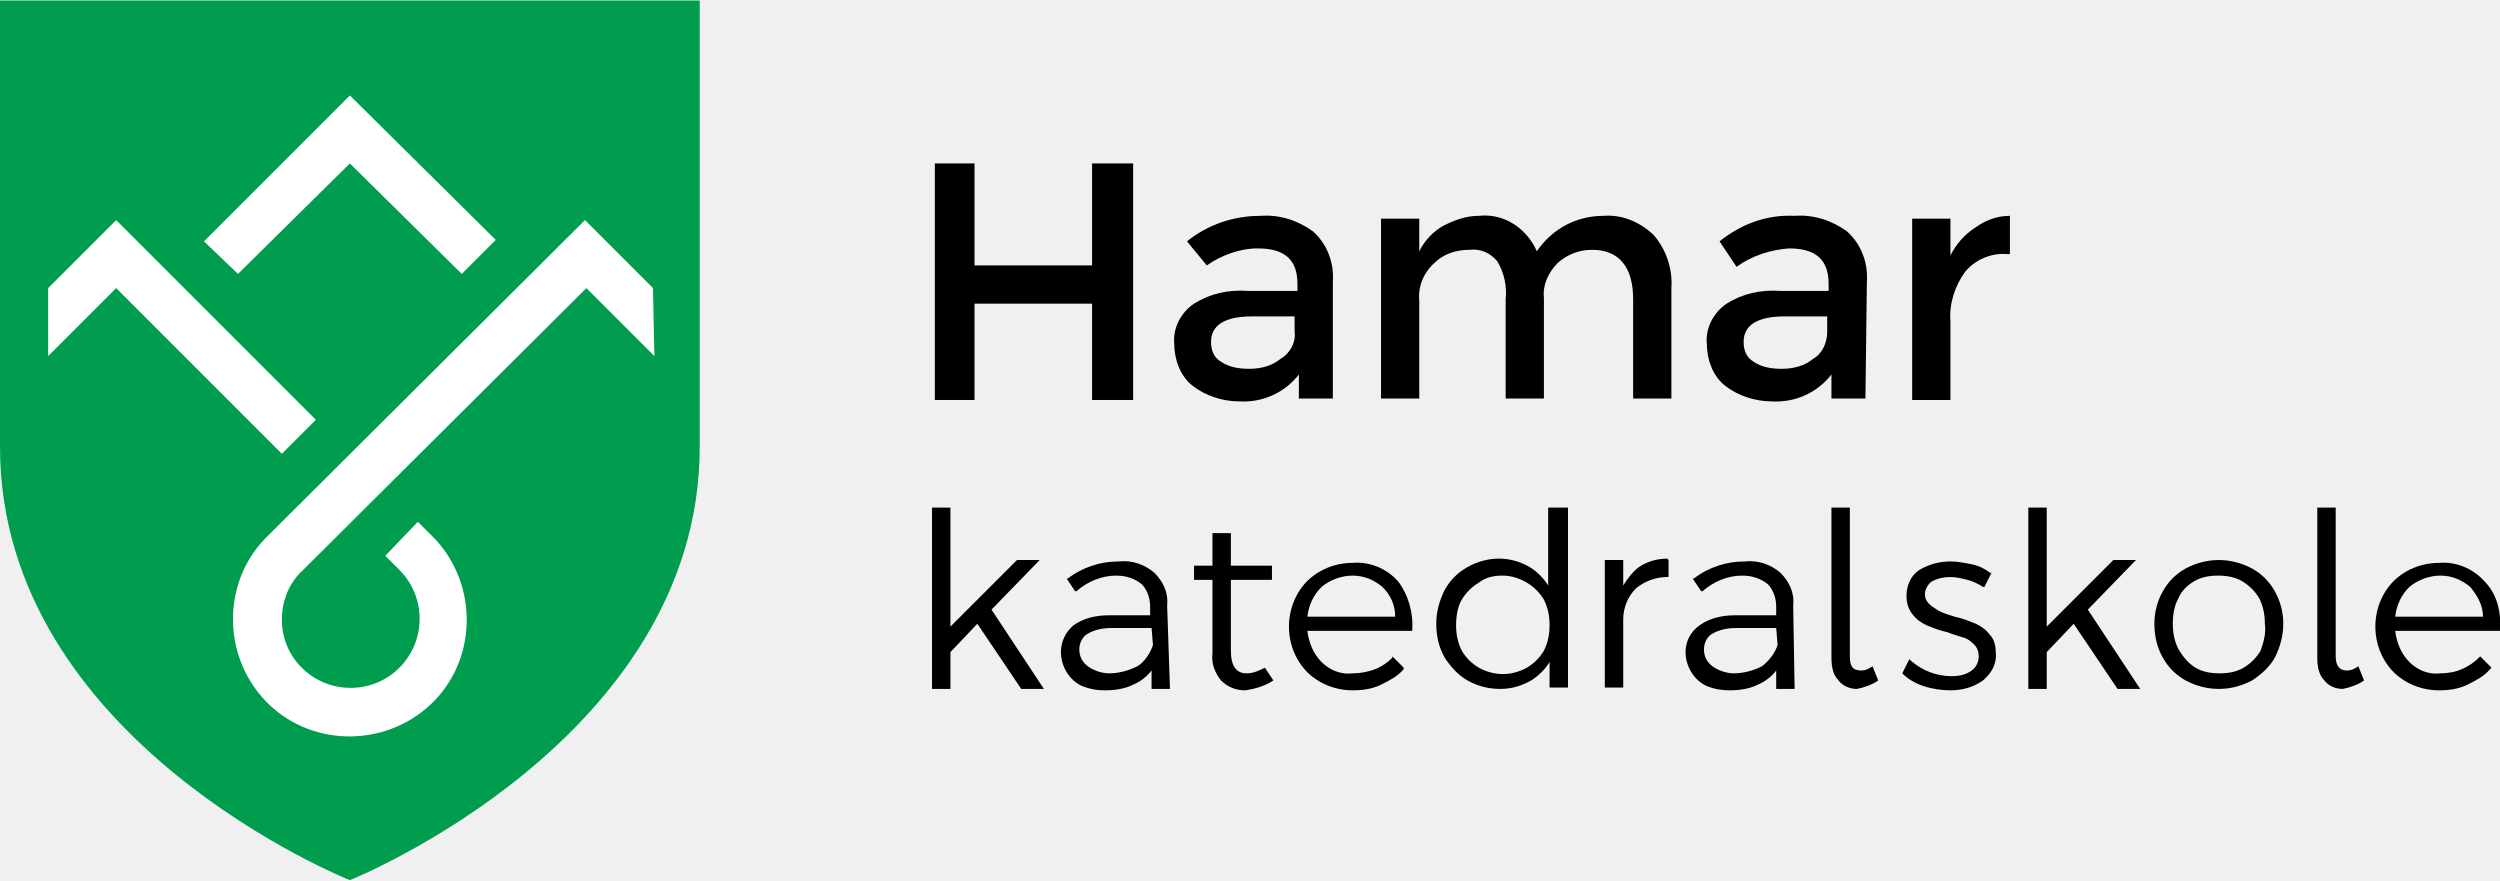
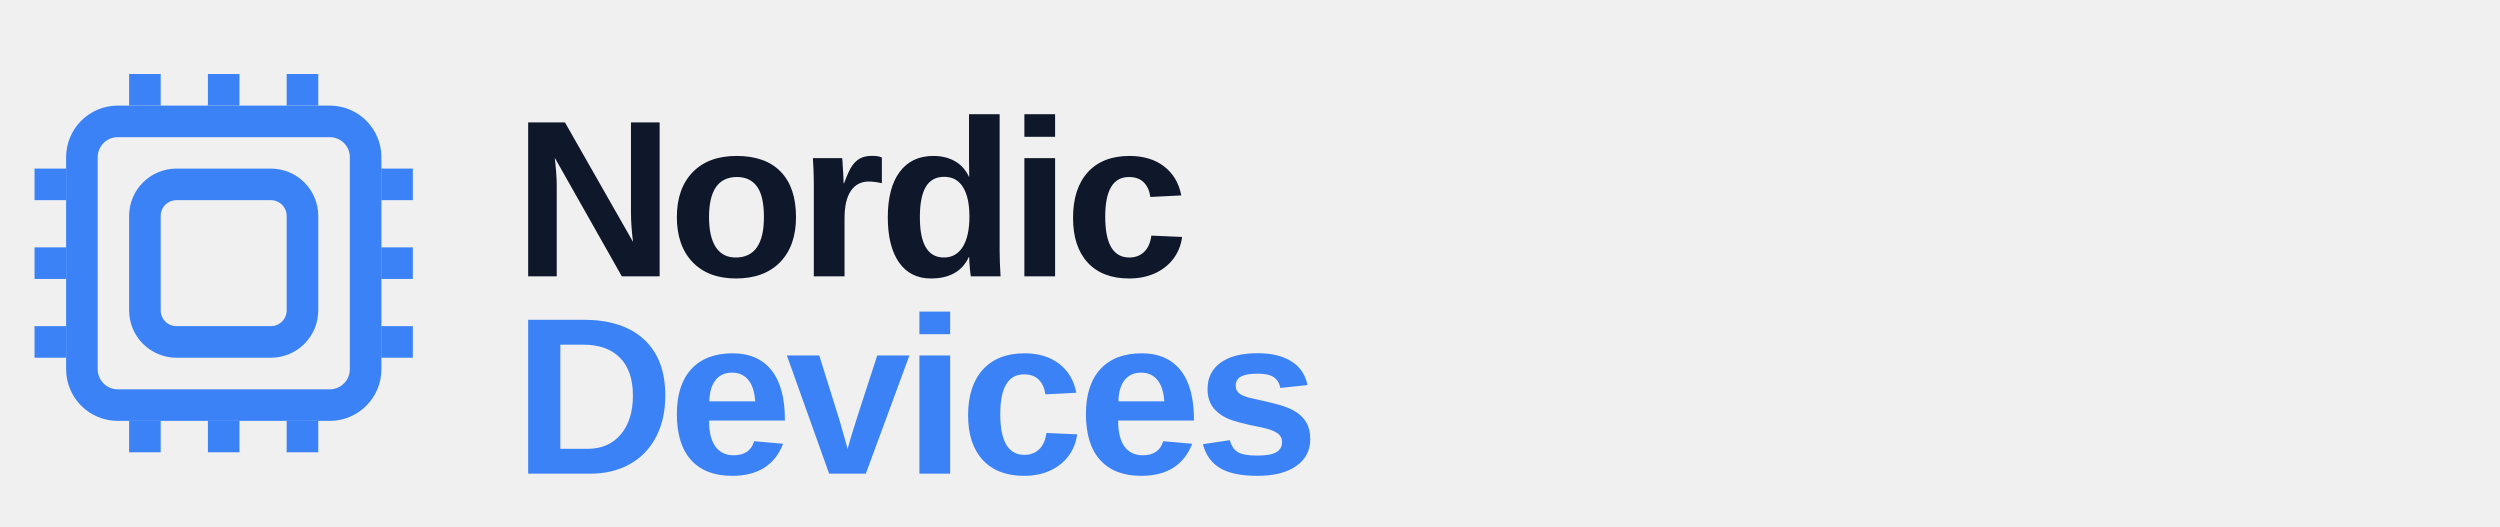
- <svg xmlns="http://www.w3.org/2000/svg" version="1.1" id="Layer_1" x="0px" y="0px" width="176" height="62" viewBox="0 0 176.5 62.1" style="enable-background:new 0 0 176.5 62.1;" xml:space="preserve">
-   <style type="text/css">
- 	.st0{fill:#009D4F;}
- 	.st1{fill:#FFFFFF;}
- </style>
-   <g>
-     <path class="st0" d="M0,0v31.5c0,20.8,24.7,30.6,24.7,30.6l0,0c0,0,24.7-9.9,24.7-30.6V0H0z" />
-     <polygon class="st1" points="32.6,19.3 35,16.9 24.7,6.7 14.4,17 16.8,19.3 24.7,11.5  " />
-     <polygon class="st1" points="8.2,15.5 3.4,20.3 3.4,25.1 8.2,20.3 19.9,32 22.3,29.6  " />
-     <path class="st1" d="M46.1,20.3l-4.8-4.8L19,37.7l0,0c-3.3,3.1-3.4,8.4-0.3,11.7c3.1,3.3,8.4,3.4,11.7,0.3   c3.3-3.1,3.4-8.4,0.3-11.7c-0.1-0.1-0.2-0.2-0.2-0.2l0,0l-1-1l-2.3,2.4l1,1c1.9,1.9,1.9,5,0,6.9c-1.9,1.9-5,1.9-6.9,0   c-0.9-0.9-1.4-2.1-1.4-3.4c0-1.3,0.5-2.6,1.5-3.5l0,0l20-19.9l0,0l4.8,4.8L46.1,20.3z" />
-     <path d="M66,28.2V11.5h2.8v7.2h8.3v-7.2H80v16.7h-2.9v-6.8h-8.3v6.8H66z" />
-     <path d="M94.1,28.1h-2.4v-1.7c-1,1.3-2.6,2-4.2,1.9c-1.2,0-2.4-0.4-3.3-1.1c-0.9-0.7-1.3-1.9-1.3-3c-0.1-1.1,0.5-2.2,1.4-2.8   c1.1-0.7,2.4-1,3.8-0.9h3.5V20c0-1.7-0.9-2.5-2.8-2.5c-1.3,0-2.6,0.5-3.6,1.2L83.8,17c1.5-1.2,3.3-1.8,5.2-1.8   c1.3-0.1,2.6,0.3,3.7,1.1c1,0.9,1.5,2.2,1.4,3.6L94.1,28.1z M91.4,23.4v-1.1h-3c-1.9,0-2.9,0.6-2.9,1.8c0,0.6,0.2,1.1,0.7,1.4   c0.6,0.4,1.3,0.5,2,0.5c0.8,0,1.6-0.2,2.2-0.7C91.1,24.9,91.5,24.1,91.4,23.4z" />
-     <path d="M100.2,21.2v6.9h-2.7V15.4h2.7v2.3c0.4-0.8,1-1.4,1.7-1.8c0.8-0.4,1.6-0.7,2.5-0.7c1.8-0.2,3.4,0.9,4.1,2.5   c1.1-1.6,2.8-2.5,4.7-2.5c1.3-0.1,2.5,0.4,3.5,1.3c0.9,1,1.4,2.4,1.3,3.8v7.8h-2.7v-7c0-2.3-1-3.5-2.9-3.5c-0.9,0-1.7,0.3-2.4,0.9   c-0.7,0.7-1.1,1.6-1,2.5v7.1h-2.7v-7c0.1-0.9-0.1-1.9-0.6-2.7c-0.5-0.6-1.2-0.9-2-0.8c-0.9,0-1.8,0.3-2.4,0.9   C100.5,19.2,100.1,20.2,100.2,21.2z" />
-     <path d="M131.7,28.1h-2.4v-1.7c-1,1.3-2.6,2-4.2,1.9c-1.2,0-2.4-0.4-3.3-1.1c-0.9-0.7-1.3-1.9-1.3-3c-0.1-1.1,0.5-2.2,1.4-2.8   c1.1-0.7,2.4-1,3.8-0.9h3.4V20c0-1.7-0.9-2.5-2.8-2.5c-1.3,0.1-2.6,0.5-3.7,1.3l-1.2-1.8c1.5-1.2,3.3-1.9,5.3-1.8   c1.3-0.1,2.6,0.3,3.7,1.1c1,0.9,1.5,2.2,1.4,3.6L131.7,28.1z M129,23.4v-1.1h-3c-1.9,0-2.9,0.6-2.9,1.8c0,0.6,0.2,1.1,0.7,1.4   c0.6,0.4,1.3,0.5,2,0.5c0.8,0,1.6-0.2,2.2-0.7C128.7,24.9,129,24.1,129,23.4z" />
-     <path d="M141.7,17.9c-1.1-0.1-2.3,0.4-3,1.3c-0.7,1-1.1,2.2-1,3.5v5.5h-2.7V15.4h2.7V18c0.4-0.8,1-1.5,1.8-2   c0.7-0.5,1.5-0.8,2.4-0.8v2.7L141.7,17.9z" />
-     <path d="M73.7,48.6h-1.6l0,0L69,44l-1.9,2v2.6h-1.3V35.8h1.3v8.4l4.7-4.7h1.6l-3.4,3.5L73.7,48.6z" />
-     <path d="M82.6,48.6h-1.3v-1.3c-0.3,0.4-0.8,0.8-1.3,1c-0.6,0.3-1.3,0.4-2,0.4c-0.6,0-1.1-0.1-1.6-0.3c-0.9-0.4-1.5-1.4-1.5-2.4   c0-0.7,0.3-1.4,0.9-1.9c0.7-0.5,1.6-0.7,2.5-0.7h2.9v-0.6c0-0.6-0.2-1.2-0.6-1.6c-0.5-0.4-1.1-0.6-1.8-0.6c-1,0-2,0.4-2.8,1.1   l-0.1,0l-0.6-0.9h0.1c0.5-0.4,1.1-0.7,1.7-0.9c0.6-0.2,1.2-0.3,1.9-0.3c0.9-0.1,1.8,0.2,2.5,0.8c0.6,0.6,1,1.4,0.9,2.3L82.6,48.6z    M81.3,44.3h-2.8c-0.6,0-1.2,0.1-1.7,0.4c-0.4,0.2-0.6,0.7-0.6,1.1c0,0.5,0.2,0.9,0.6,1.2c0.4,0.3,1,0.5,1.5,0.5   c0.7,0,1.4-0.2,2-0.5c0.5-0.3,0.9-0.9,1.1-1.5L81.3,44.3z" />
-     <path d="M89.9,48c-0.6,0.4-1.3,0.6-2,0.7c-0.6,0-1.2-0.2-1.7-0.7c-0.4-0.5-0.7-1.2-0.6-1.9v-5.2h-1.3v-1h1.3v-2.3h1.3v2.3h2.9v1   h-2.9v5c0,1.1,0.4,1.6,1.1,1.6c0.5,0,0.9-0.2,1.3-0.4L89.9,48z" />
-     <path d="M99.7,44.5h-7.4c0.1,0.8,0.4,1.6,1,2.2c0.6,0.6,1.4,0.9,2.2,0.8c0.5,0,1.1-0.1,1.6-0.3c0.5-0.2,0.9-0.5,1.2-0.8v-0.1   l0.8,0.8v0.1c-0.4,0.5-1,0.8-1.6,1.1c-0.6,0.3-1.3,0.4-2,0.4c-0.8,0-1.6-0.2-2.3-0.6c-0.7-0.4-1.2-0.9-1.6-1.6   c-0.4-0.7-0.6-1.5-0.6-2.3c0-0.8,0.2-1.6,0.6-2.3c0.4-0.7,0.9-1.2,1.6-1.6c0.7-0.4,1.5-0.6,2.3-0.6c1.2-0.1,2.4,0.4,3.2,1.3   C99.4,41.9,99.8,43.2,99.7,44.5L99.7,44.5z M92.3,43.5h6.2c0-0.8-0.3-1.5-0.9-2.1c-0.6-0.5-1.3-0.8-2.1-0.8c-0.8,0-1.6,0.3-2.2,0.8   C92.7,42,92.4,42.7,92.3,43.5z" />
-     <path d="M110.7,35.8v12.7h-1.3v-1.8c-0.3,0.5-0.8,1-1.3,1.3c-0.7,0.4-1.4,0.6-2.2,0.6c-0.8,0-1.6-0.2-2.3-0.6   c-0.7-0.4-1.2-1-1.6-1.6c-0.4-0.7-0.6-1.5-0.6-2.4c0-0.8,0.2-1.6,0.6-2.4c0.4-0.7,0.9-1.2,1.6-1.6c0.7-0.4,1.5-0.6,2.2-0.6   c0.8,0,1.5,0.2,2.2,0.6c0.5,0.3,1,0.8,1.3,1.3v-5.5H110.7z M109.4,44.1c0-0.6-0.1-1.2-0.4-1.8c-0.3-0.5-0.7-0.9-1.2-1.2   c-0.5-0.3-1.1-0.5-1.7-0.5c-0.6,0-1.2,0.1-1.7,0.5c-0.5,0.3-0.9,0.7-1.2,1.2c-0.3,0.5-0.4,1.2-0.4,1.8c0,0.6,0.1,1.2,0.4,1.8   c0.3,0.5,0.7,0.9,1.2,1.2c1.1,0.6,2.3,0.6,3.4,0c0.5-0.3,0.9-0.7,1.2-1.2C109.3,45.3,109.4,44.7,109.4,44.1z" />
-     <path d="M117.8,39.5v1.2h-0.1c-0.8,0-1.6,0.3-2.2,0.8c-0.6,0.6-0.9,1.4-0.9,2.2v4.8h-1.3v-9h1.3v1.8c0.3-0.5,0.7-1,1.1-1.3   c0.6-0.4,1.3-0.6,2-0.6L117.8,39.5z" />
-     <path d="M126.7,48.6h-1.3v-1.3c-0.3,0.4-0.8,0.8-1.3,1c-0.6,0.3-1.3,0.4-2,0.4c-0.6,0-1.1-0.1-1.6-0.3c-0.9-0.4-1.5-1.4-1.5-2.4   c0-0.7,0.3-1.4,1-1.9c0.7-0.5,1.6-0.7,2.5-0.7h2.9v-0.6c0-0.6-0.2-1.2-0.6-1.6c-0.5-0.4-1.1-0.6-1.8-0.6c-1,0-2,0.4-2.8,1.1l-0.1,0   l-0.6-0.9h0.1c0.5-0.4,1.1-0.7,1.7-0.9c0.6-0.2,1.2-0.3,1.9-0.3c0.9-0.1,1.8,0.2,2.5,0.8c0.6,0.6,1,1.4,0.9,2.3L126.7,48.6z    M125.4,44.3h-2.8c-0.6,0-1.2,0.1-1.7,0.4c-0.4,0.2-0.6,0.7-0.6,1.1c0,0.5,0.2,0.9,0.6,1.2c0.4,0.3,1,0.5,1.5,0.5   c0.7,0,1.4-0.2,2-0.5c0.5-0.4,0.9-0.9,1.1-1.5L125.4,44.3z" />
-     <path d="M132.6,48L132.6,48c-0.4,0.3-1,0.5-1.5,0.6c-0.5,0-1-0.2-1.3-0.6c-0.4-0.4-0.5-1-0.5-1.6V35.8h1.3v10.5c0,0.7,0.2,1,0.8,1   c0.3,0,0.5-0.1,0.8-0.3L132.6,48z" />
-     <path d="M140.9,46c0.1,0.8-0.3,1.5-0.9,2c-0.7,0.5-1.5,0.7-2.3,0.7c-0.6,0-1.3-0.1-1.9-0.3c-0.6-0.2-1.1-0.5-1.5-0.9l0,0l0.5-1   l0.1,0.1c0.8,0.7,1.8,1.1,2.9,1.1c0.5,0,1-0.1,1.4-0.4c0.3-0.2,0.5-0.6,0.5-1c0-0.3-0.1-0.6-0.3-0.8c-0.2-0.2-0.4-0.4-0.7-0.5   c-0.3-0.1-0.7-0.2-1.2-0.4c-0.5-0.1-1-0.3-1.5-0.5c-0.4-0.2-0.7-0.4-1-0.8c-0.3-0.4-0.4-0.8-0.4-1.3c0-0.7,0.3-1.4,0.9-1.8   c0.7-0.4,1.4-0.6,2.2-0.6c0.5,0,1,0.1,1.5,0.2c0.5,0.1,0.9,0.3,1.3,0.6h0.1l-0.5,1h-0.1c-0.3-0.2-0.7-0.4-1.1-0.5l0,0   c-0.4-0.1-0.8-0.2-1.2-0.2c-0.5,0-0.9,0.1-1.3,0.3c-0.3,0.2-0.5,0.6-0.5,0.9c0,0.3,0.1,0.5,0.3,0.7c0.2,0.2,0.4,0.3,0.7,0.5   c0.4,0.2,0.8,0.3,1.1,0.4c0.5,0.1,1,0.3,1.5,0.5c0.4,0.2,0.7,0.4,1,0.8C140.8,45.1,140.9,45.6,140.9,46z" />
-     <path d="M151.1,48.6h-1.6l0,0l-3.1-4.6l-1.9,2v2.6h-1.3V35.8h1.3v8.4l4.7-4.7h1.6l-3.4,3.5L151.1,48.6z" />
-     <path d="M161.2,44c0,0.8-0.2,1.6-0.6,2.4c-0.4,0.7-1,1.2-1.6,1.6c-1.5,0.8-3.2,0.8-4.7,0c-0.7-0.4-1.2-0.9-1.6-1.6   c-0.4-0.7-0.6-1.5-0.6-2.4c0-0.8,0.2-1.6,0.6-2.3c0.4-0.7,0.9-1.2,1.6-1.6c1.5-0.8,3.2-0.8,4.7,0c0.7,0.4,1.2,0.9,1.6,1.6   C161,42.4,161.2,43.2,161.2,44z M159.9,44c0-0.6-0.1-1.2-0.4-1.8c-0.3-0.5-0.7-0.9-1.2-1.2c-0.5-0.3-1.1-0.4-1.7-0.4   c-0.6,0-1.2,0.1-1.7,0.4c-0.5,0.3-0.9,0.7-1.1,1.2c-0.3,0.5-0.4,1.2-0.4,1.8c0,0.6,0.1,1.2,0.4,1.8c0.3,0.5,0.7,1,1.2,1.3   c0.5,0.3,1.1,0.4,1.7,0.4c0.6,0,1.2-0.1,1.7-0.4c0.5-0.3,0.9-0.7,1.2-1.2C159.8,45.3,160,44.7,159.9,44L159.9,44z" />
-     <path d="M166.9,48L166.9,48c-0.4,0.3-1,0.5-1.5,0.6c-0.5,0-1-0.2-1.3-0.6c-0.4-0.4-0.5-1-0.5-1.6V35.8h1.3v10.5c0,0.7,0.3,1,0.8,1   c0.3,0,0.5-0.1,0.8-0.3L166.9,48z" />
-     <path d="M176.5,44.5h-7.4c0.1,0.8,0.4,1.6,1,2.2c0.6,0.6,1.4,0.9,2.2,0.8c0.5,0,1.1-0.1,1.5-0.3c0.5-0.2,0.9-0.5,1.2-0.8l0.1-0.1   l0.8,0.8l-0.1,0.1c-0.4,0.5-1,0.8-1.6,1.1c-0.6,0.3-1.3,0.4-2,0.4c-0.8,0-1.6-0.2-2.3-0.6c-0.7-0.4-1.2-0.9-1.6-1.6   c-0.4-0.7-0.6-1.5-0.6-2.3c0-0.8,0.2-1.6,0.6-2.3c0.4-0.7,0.9-1.2,1.6-1.6c0.7-0.4,1.5-0.6,2.3-0.6c1.2-0.1,2.4,0.4,3.2,1.3   C176.3,41.9,176.6,43.2,176.5,44.5L176.5,44.5z M169.1,43.5h6.2c0-0.8-0.4-1.5-0.9-2.1c-0.6-0.5-1.3-0.8-2.1-0.8   c-0.8,0-1.6,0.3-2.2,0.8C169.5,42,169.2,42.7,169.1,43.5L169.1,43.5z" />
+ <svg xmlns="http://www.w3.org/2000/svg" viewBox="0 0 380 80" fill="none">
+   <g transform="translate(4, 10) scale(2.5)">
+     <rect x="3.38" y="3.38" width="17.25" height="17.25" rx="2.18" fill="none" stroke="#3b82f6" stroke-miterlimit="10" stroke-width="1.92px" />
+     <rect x="7.21" y="7.21" width="9.58" height="9.58" rx="1.92" fill="none" stroke="#3b82f6" stroke-miterlimit="10" stroke-width="1.92px" />
+     <line x1="7.21" y1="0.5" x2="7.21" y2="2.42" stroke="#3b82f6" stroke-miterlimit="10" stroke-width="1.92px" />
+     <line x1="12" y1="0.5" x2="12" y2="2.42" stroke="#3b82f6" stroke-miterlimit="10" stroke-width="1.92px" />
+     <line x1="16.79" y1="0.5" x2="16.79" y2="2.42" stroke="#3b82f6" stroke-miterlimit="10" stroke-width="1.92px" />
+     <line x1="7.21" y1="21.58" x2="7.21" y2="23.5" stroke="#3b82f6" stroke-miterlimit="10" stroke-width="1.92px" />
+     <line x1="12" y1="21.58" x2="12" y2="23.5" stroke="#3b82f6" stroke-miterlimit="10" stroke-width="1.92px" />
+     <line x1="16.79" y1="21.58" x2="16.79" y2="23.5" stroke="#3b82f6" stroke-miterlimit="10" stroke-width="1.92px" />
+     <line x1="0.5" y1="16.79" x2="2.42" y2="16.79" stroke="#3b82f6" stroke-miterlimit="10" stroke-width="1.92px" />
+     <line x1="0.5" y1="12" x2="2.42" y2="12" stroke="#3b82f6" stroke-miterlimit="10" stroke-width="1.92px" />
+     <line x1="0.5" y1="7.21" x2="2.42" y2="7.21" stroke="#3b82f6" stroke-miterlimit="10" stroke-width="1.92px" />
+     <line x1="21.58" y1="16.79" x2="23.5" y2="16.79" stroke="#3b82f6" stroke-miterlimit="10" stroke-width="1.92px" />
+     <line x1="21.58" y1="12" x2="23.5" y2="12" stroke="#3b82f6" stroke-miterlimit="10" stroke-width="1.92px" />
+     <line x1="21.58" y1="7.21" x2="23.5" y2="7.21" stroke="#3b82f6" stroke-miterlimit="10" stroke-width="1.92px" />
  </g>
+   <text x="78" y="42" font-family="'Segoe UI', Arial, Helvetica, sans-serif" font-size="34" font-weight="800" fill="#0f172a" letter-spacing="-1">Nordic</text>
+   <text x="78" y="72" font-family="'Segoe UI', Arial, Helvetica, sans-serif" font-size="34" font-weight="800" fill="#3b82f6" letter-spacing="-1">Devices</text>
</svg>
